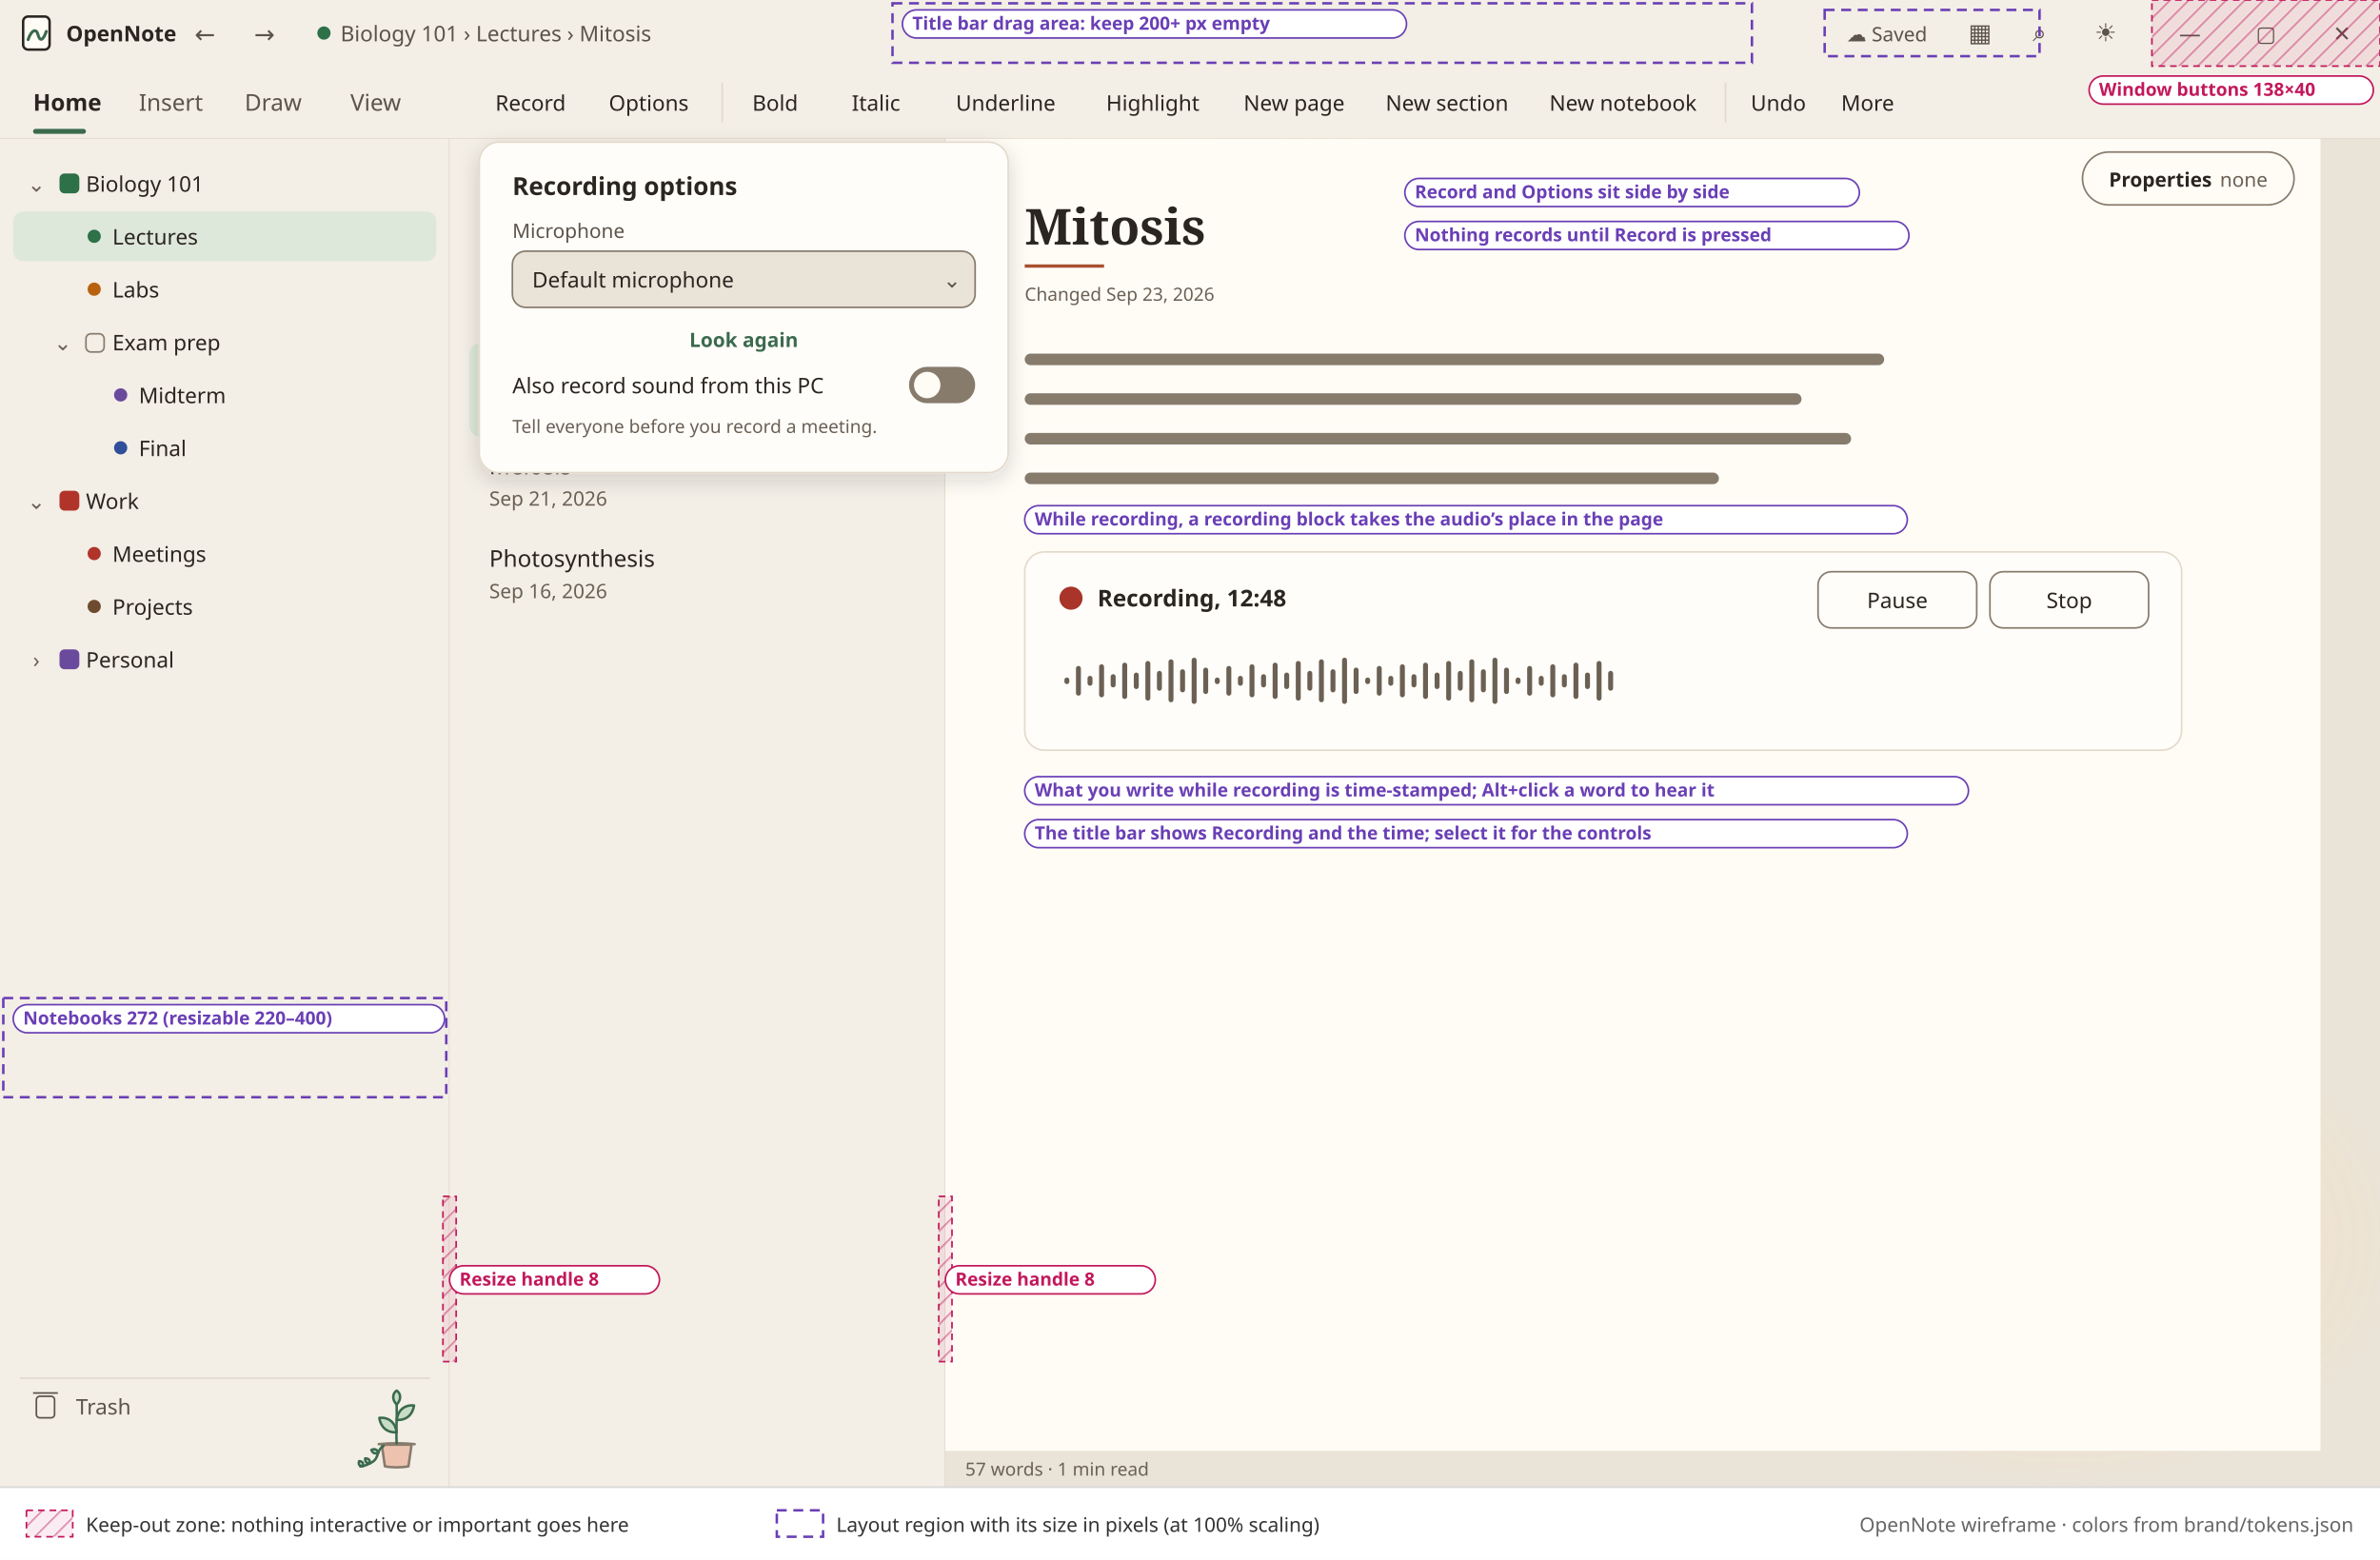
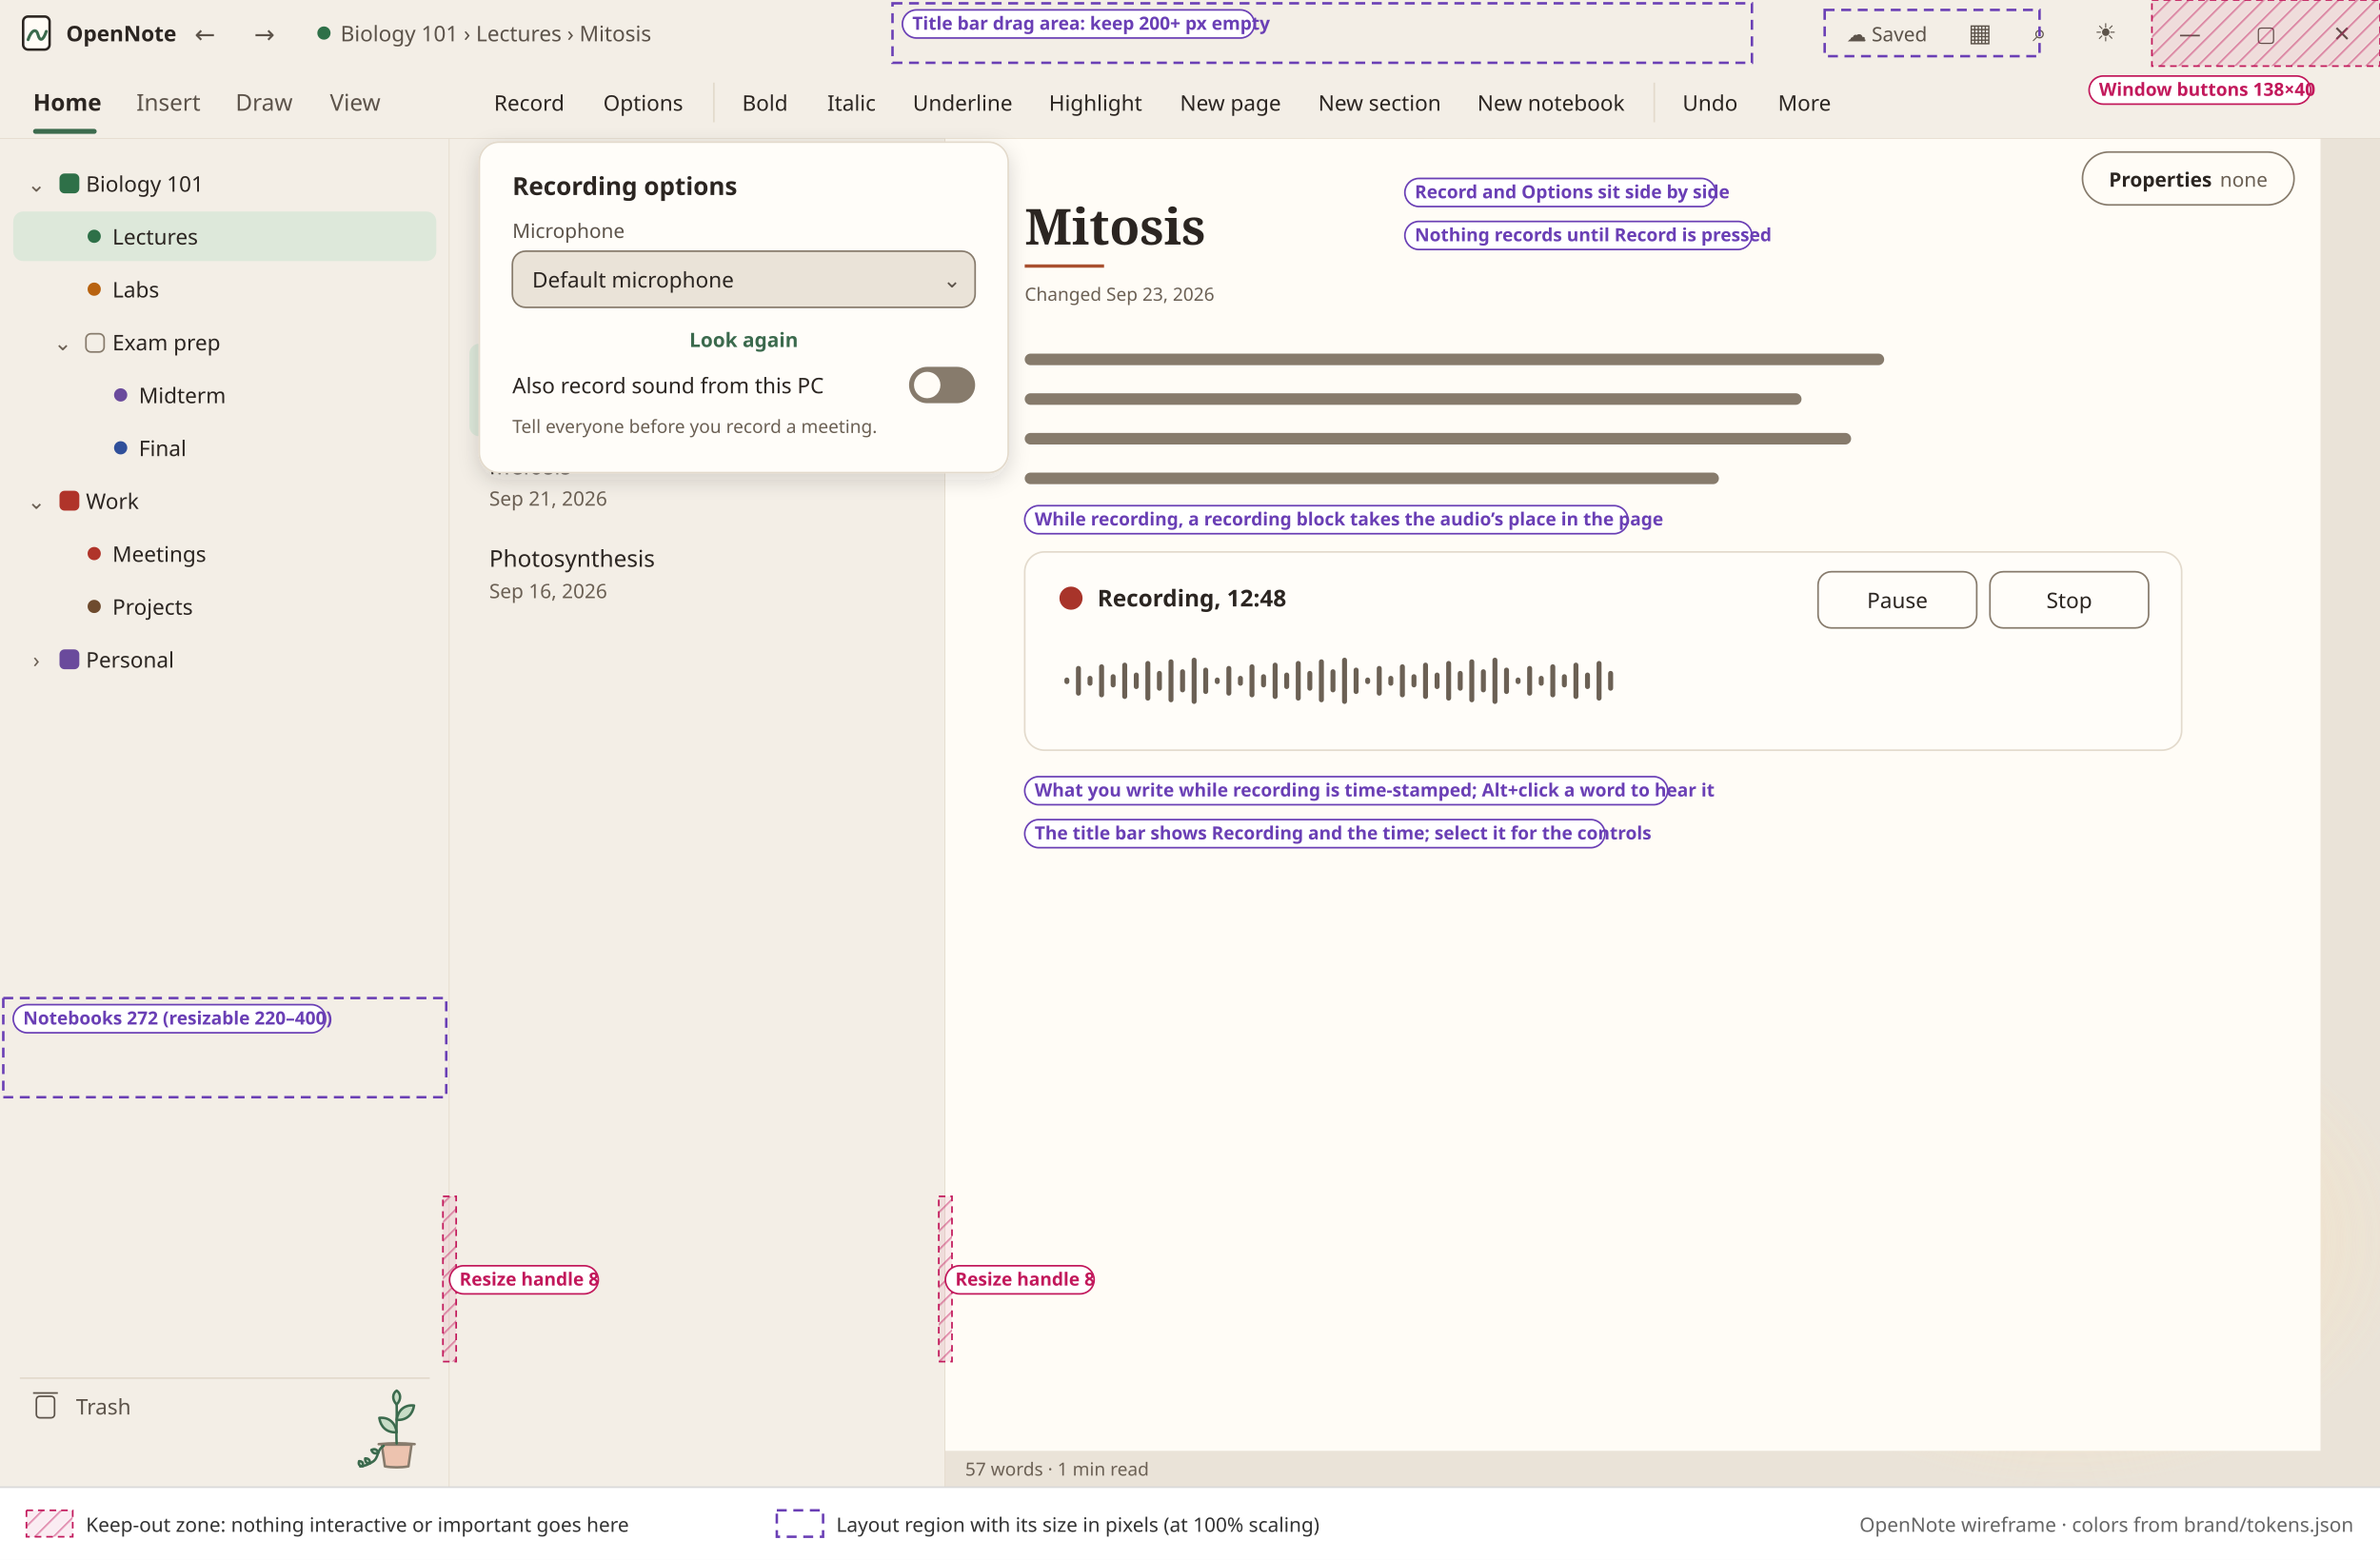
<svg xmlns="http://www.w3.org/2000/svg" viewBox="0 0 1440 944" width="1440" height="944" role="img">
  <defs>
    <pattern id="hatch" width="8" height="8" patternUnits="userSpaceOnUse" patternTransform="rotate(45)">
      <rect width="8" height="8" fill="#C2185B" fill-opacity="0.08" />
      <line x1="0" y1="0" x2="0" y2="8" stroke="#C2185B" stroke-opacity="0.45" stroke-width="2" />
    </pattern>
    <filter id="shadow" x="-10%" y="-10%" width="120%" height="130%">
      <feDropShadow dx="0" dy="4" stdDeviation="6" flood-color="#2B2521" flood-opacity="0.16" />
    </filter>
  </defs>
  <rect x="0" y="0" width="1440" height="900" rx="0" fill="#F3EEE6" />
  <rect x="0" y="0" width="1440" height="40" rx="0" fill="#F3EEE6" />
  <rect x="14" y="10" width="16" height="20" rx="3" fill="#FFFCF6" stroke="#2B2521" stroke-width="1.5" />
  <path d="M17 24c2-6 5-7 6-3s3 4 5-2" fill="none" stroke-linecap="round" stroke-linejoin="round" stroke="#3B6A4D" stroke-width="1.8" />
  <text x="40" y="25" font-size="13" font-weight="600" fill="#2B2521" text-anchor="start" font-family="'Atkinson Hyperlegible Next', 'Segoe UI', system-ui, sans-serif">OpenNote</text>
  <text x="124" y="26" font-size="15" font-weight="400" fill="#5C534A" text-anchor="middle" font-family="'Atkinson Hyperlegible Next', 'Segoe UI', system-ui, sans-serif">←</text>
  <text x="160" y="26" font-size="15" font-weight="400" fill="#5C534A" text-anchor="middle" font-family="'Atkinson Hyperlegible Next', 'Segoe UI', system-ui, sans-serif">→</text>
  <circle cx="196" cy="20" r="4" fill="#2E7048" />
  <text x="206" y="25" font-size="13" font-weight="400" fill="#5C534A" text-anchor="start" font-family="'Atkinson Hyperlegible Next', 'Segoe UI', system-ui, sans-serif">Biology 101 › Lectures › Mitosis</text>
  <text x="1166" y="25" font-size="12" font-weight="400" fill="#5C534A" text-anchor="end" font-family="'Atkinson Hyperlegible Next', 'Segoe UI', system-ui, sans-serif">☁ Saved</text>
  <text x="1198" y="25" font-size="15" font-weight="400" fill="#5C534A" text-anchor="middle" font-family="'Atkinson Hyperlegible Next', 'Segoe UI', system-ui, sans-serif">▦</text>
  <text x="1234" y="25" font-size="15" font-weight="400" fill="#5C534A" text-anchor="middle" font-family="'Atkinson Hyperlegible Next', 'Segoe UI', system-ui, sans-serif">⌕</text>
  <text x="1274" y="25" font-size="15" font-weight="400" fill="#5C534A" text-anchor="middle" font-family="'Atkinson Hyperlegible Next', 'Segoe UI', system-ui, sans-serif">☀</text>
  <text x="1325" y="25" font-size="13" font-weight="400" fill="#5C534A" text-anchor="middle" font-family="'Atkinson Hyperlegible Next', 'Segoe UI', system-ui, sans-serif">—</text>
  <text x="1371" y="25" font-size="13" font-weight="400" fill="#5C534A" text-anchor="middle" font-family="'Atkinson Hyperlegible Next', 'Segoe UI', system-ui, sans-serif">▢</text>
  <text x="1417" y="25" font-size="13" font-weight="400" fill="#5C534A" text-anchor="middle" font-family="'Atkinson Hyperlegible Next', 'Segoe UI', system-ui, sans-serif">✕</text>
  <rect x="0" y="40" width="1440" height="44" rx="0" fill="#F3EEE6" />
  <line x1="0" y1="84" x2="1440" y2="84" stroke="#E3DACC" />
  <text x="20" y="67" font-size="14" font-weight="600" fill="#2B2521" text-anchor="start" font-family="'Atkinson Hyperlegible Next', 'Segoe UI', system-ui, sans-serif">Home</text>
-   <rect x="20" y="78" width="32" height="3" rx="1.5" fill="#3B6A4D" />
-   <text x="84" y="67" font-size="14" font-weight="400" fill="#5C534A" text-anchor="start" font-family="'Atkinson Hyperlegible Next', 'Segoe UI', system-ui, sans-serif">Insert</text>
-   <text x="148" y="67" font-size="14" font-weight="400" fill="#5C534A" text-anchor="start" font-family="'Atkinson Hyperlegible Next', 'Segoe UI', system-ui, sans-serif">Draw</text>
-   <text x="212" y="67" font-size="14" font-weight="400" fill="#5C534A" text-anchor="start" font-family="'Atkinson Hyperlegible Next', 'Segoe UI', system-ui, sans-serif">View</text>
-   <g data-fit="6" data-center="both">
-     <rect x="290" y="48" width="62" height="28" rx="8" fill="none" />
-     <text x="321" y="67" font-size="13" font-weight="400" fill="#2B2521" text-anchor="middle" font-family="'Atkinson Hyperlegible Next', 'Segoe UI', system-ui, sans-serif">Record</text>
-   </g>
-   <g data-fit="6" data-center="both">
-     <rect x="358" y="48" width="69" height="28" rx="8" fill="none" />
-     <text x="392.5" y="67" font-size="13" font-weight="400" fill="#2B2521" text-anchor="middle" font-family="'Atkinson Hyperlegible Next', 'Segoe UI', system-ui, sans-serif">Options</text>
-   </g>
-   <line x1="437" y1="50" x2="437" y2="74" stroke="#E3DACC" />
-   <g data-fit="6" data-center="both">
-     <rect x="445" y="48" width="48" height="28" rx="8" fill="none" />
-     <text x="469" y="67" font-size="13" font-weight="400" fill="#2B2521" text-anchor="middle" font-family="'Atkinson Hyperlegible Next', 'Segoe UI', system-ui, sans-serif">Bold</text>
-   </g>
-   <g data-fit="6" data-center="both">
-     <rect x="499" y="48" width="62" height="28" rx="8" fill="none" />
-     <text x="530" y="67" font-size="13" font-weight="400" fill="#2B2521" text-anchor="middle" font-family="'Atkinson Hyperlegible Next', 'Segoe UI', system-ui, sans-serif">Italic</text>
-   </g>
-   <g data-fit="6" data-center="both">
-     <rect x="567" y="48" width="83" height="28" rx="8" fill="none" />
-     <text x="608.5" y="67" font-size="13" font-weight="400" fill="#2B2521" text-anchor="middle" font-family="'Atkinson Hyperlegible Next', 'Segoe UI', system-ui, sans-serif">Underline</text>
-   </g>
-   <g data-fit="6" data-center="both">
-     <rect x="656" y="48" width="83" height="28" rx="8" fill="none" />
-     <text x="697.5" y="67" font-size="13" font-weight="400" fill="#2B2521" text-anchor="middle" font-family="'Atkinson Hyperlegible Next', 'Segoe UI', system-ui, sans-serif">Highlight</text>
-   </g>
-   <g data-fit="6" data-center="both">
-     <rect x="745" y="48" width="76" height="28" rx="8" fill="none" />
-     <text x="783" y="67" font-size="13" font-weight="400" fill="#2B2521" text-anchor="middle" font-family="'Atkinson Hyperlegible Next', 'Segoe UI', system-ui, sans-serif">New page</text>
-   </g>
-   <g data-fit="6" data-center="both">
-     <rect x="827" y="48" width="97" height="28" rx="8" fill="none" />
-     <text x="875.5" y="67" font-size="13" font-weight="400" fill="#2B2521" text-anchor="middle" font-family="'Atkinson Hyperlegible Next', 'Segoe UI', system-ui, sans-serif">New section</text>
-   </g>
-   <g data-fit="6" data-center="both">
-     <rect x="930" y="48" width="104" height="28" rx="8" fill="none" />
-     <text x="982" y="67" font-size="13" font-weight="400" fill="#2B2521" text-anchor="middle" font-family="'Atkinson Hyperlegible Next', 'Segoe UI', system-ui, sans-serif">New notebook</text>
-   </g>
-   <line x1="1044" y1="50" x2="1044" y2="74" stroke="#E3DACC" />
-   <g data-fit="6" data-center="both">
-     <rect x="1052" y="48" width="48" height="28" rx="8" fill="none" />
-     <text x="1076" y="67" font-size="13" font-weight="400" fill="#2B2521" text-anchor="middle" font-family="'Atkinson Hyperlegible Next', 'Segoe UI', system-ui, sans-serif">Undo</text>
-   </g>
-   <g data-fit="6" data-center="both">
-     <rect x="1106" y="48" width="48" height="28" rx="8" fill="none" />
-     <text x="1130" y="67" font-size="13" font-weight="400" fill="#2B2521" text-anchor="middle" font-family="'Atkinson Hyperlegible Next', 'Segoe UI', system-ui, sans-serif">More</text>
+   <rect x="20" y="78" width="38.5" height="3" rx="1.5" fill="#3B6A4D" />
+   <text x="82.5" y="67" font-size="14" font-weight="400" fill="#5C534A" text-anchor="start" font-family="'Atkinson Hyperlegible Next', 'Segoe UI', system-ui, sans-serif">Insert</text>
+   <text x="142.5" y="67" font-size="14" font-weight="400" fill="#5C534A" text-anchor="start" font-family="'Atkinson Hyperlegible Next', 'Segoe UI', system-ui, sans-serif">Draw</text>
+   <text x="199.6" y="67" font-size="14" font-weight="400" fill="#5C534A" text-anchor="start" font-family="'Atkinson Hyperlegible Next', 'Segoe UI', system-ui, sans-serif">View</text>
+   <g data-fit="6" data-center="both">
+     <rect x="290" y="48" width="60.4" height="28" rx="8" fill="none" />
+     <text x="320.2" y="67" font-size="13" font-weight="400" fill="#2B2521" text-anchor="middle" font-family="'Atkinson Hyperlegible Next', 'Segoe UI', system-ui, sans-serif">Record</text>
+   </g>
+   <g data-fit="6" data-center="both">
+     <rect x="356.4" y="48" width="65.5" height="28" rx="8" fill="none" />
+     <text x="389.15" y="67" font-size="13" font-weight="400" fill="#2B2521" text-anchor="middle" font-family="'Atkinson Hyperlegible Next', 'Segoe UI', system-ui, sans-serif">Options</text>
+   </g>
+   <line x1="431.9" y1="50" x2="431.9" y2="74" stroke="#E3DACC" />
+   <g data-fit="6" data-center="both">
+     <rect x="439.9" y="48" width="45.9" height="28" rx="8" fill="none" />
+     <text x="462.85" y="67" font-size="13" font-weight="400" fill="#2B2521" text-anchor="middle" font-family="'Atkinson Hyperlegible Next', 'Segoe UI', system-ui, sans-serif">Bold</text>
+   </g>
+   <g data-fit="6" data-center="both">
+     <rect x="491.8" y="48" width="46.8" height="28" rx="8" fill="none" />
+     <text x="515.2" y="67" font-size="13" font-weight="400" fill="#2B2521" text-anchor="middle" font-family="'Atkinson Hyperlegible Next', 'Segoe UI', system-ui, sans-serif">Italic</text>
+   </g>
+   <g data-fit="6" data-center="both">
+     <rect x="544.6" y="48" width="75.7" height="28" rx="8" fill="none" />
+     <text x="582.45" y="67" font-size="13" font-weight="400" fill="#2B2521" text-anchor="middle" font-family="'Atkinson Hyperlegible Next', 'Segoe UI', system-ui, sans-serif">Underline</text>
+   </g>
+   <g data-fit="6" data-center="both">
+     <rect x="626.3" y="48" width="73.1" height="28" rx="8" fill="none" />
+     <text x="662.85" y="67" font-size="13" font-weight="400" fill="#2B2521" text-anchor="middle" font-family="'Atkinson Hyperlegible Next', 'Segoe UI', system-ui, sans-serif">Highlight</text>
+   </g>
+   <g data-fit="6" data-center="both">
+     <rect x="705.4" y="48" width="78.2" height="28" rx="8" fill="none" />
+     <text x="744.5" y="67" font-size="13" font-weight="400" fill="#2B2521" text-anchor="middle" font-family="'Atkinson Hyperlegible Next', 'Segoe UI', system-ui, sans-serif">New page</text>
+   </g>
+   <g data-fit="6" data-center="both">
+     <rect x="789.6" y="48" width="90.3" height="28" rx="8" fill="none" />
+     <text x="834.75" y="67" font-size="13" font-weight="400" fill="#2B2521" text-anchor="middle" font-family="'Atkinson Hyperlegible Next', 'Segoe UI', system-ui, sans-serif">New section</text>
+   </g>
+   <g data-fit="6" data-center="both">
+     <rect x="885.9" y="48" width="105" height="28" rx="8" fill="none" />
+     <text x="938.4" y="67" font-size="13" font-weight="400" fill="#2B2521" text-anchor="middle" font-family="'Atkinson Hyperlegible Next', 'Segoe UI', system-ui, sans-serif">New notebook</text>
+   </g>
+   <line x1="1000.9" y1="50" x2="1000.9" y2="74" stroke="#E3DACC" />
+   <g data-fit="6" data-center="both">
+     <rect x="1008.9" y="48" width="51.6" height="28" rx="8" fill="none" />
+     <text x="1034.7" y="67" font-size="13" font-weight="400" fill="#2B2521" text-anchor="middle" font-family="'Atkinson Hyperlegible Next', 'Segoe UI', system-ui, sans-serif">Undo</text>
+   </g>
+   <g data-fit="6" data-center="both">
+     <rect x="1066.5" y="48" width="50.6" height="28" rx="8" fill="none" />
+     <text x="1091.8" y="67" font-size="13" font-weight="400" fill="#2B2521" text-anchor="middle" font-family="'Atkinson Hyperlegible Next', 'Segoe UI', system-ui, sans-serif">More</text>
  </g>
  <rect x="0" y="84" width="272" height="816" rx="0" fill="#F3EEE6" />
  <line x1="272" y1="84" x2="272" y2="900" stroke="#E3DACC" />
  <text x="22" y="116" font-size="13" font-weight="400" fill="#6B6054" text-anchor="middle" font-family="'Atkinson Hyperlegible Next', 'Segoe UI', system-ui, sans-serif">⌄</text>
  <rect x="36" y="105" width="12" height="12" rx="3" fill="#2E7048" />
  <text x="52" y="116" font-size="13" font-weight="400" fill="#2B2521" text-anchor="start" font-family="'Atkinson Hyperlegible Next', 'Segoe UI', system-ui, sans-serif">Biology 101</text>
  <rect x="8" y="128" width="256" height="30" rx="6" fill="#DDE8DA" />
  <circle cx="57" cy="143" r="4" fill="#2E7048" />
  <text x="68" y="148" font-size="13" font-weight="400" fill="#2B2521" text-anchor="start" font-family="'Atkinson Hyperlegible Next', 'Segoe UI', system-ui, sans-serif">Lectures</text>
  <circle cx="57" cy="175" r="4" fill="#B8620F" />
  <text x="68" y="180" font-size="13" font-weight="400" fill="#2B2521" text-anchor="start" font-family="'Atkinson Hyperlegible Next', 'Segoe UI', system-ui, sans-serif">Labs</text>
  <text x="38" y="212" font-size="13" font-weight="400" fill="#6B6054" text-anchor="middle" font-family="'Atkinson Hyperlegible Next', 'Segoe UI', system-ui, sans-serif">⌄</text>
  <rect x="52" y="202" width="11" height="11" rx="3" fill="none" stroke="#877B6C" stroke-width="1" />
  <text x="68" y="212" font-size="13" font-weight="400" fill="#2B2521" text-anchor="start" font-family="'Atkinson Hyperlegible Next', 'Segoe UI', system-ui, sans-serif">Exam prep</text>
  <circle cx="73" cy="239" r="4" fill="#6A4A9C" />
  <text x="84" y="244" font-size="13" font-weight="400" fill="#2B2521" text-anchor="start" font-family="'Atkinson Hyperlegible Next', 'Segoe UI', system-ui, sans-serif">Midterm</text>
  <circle cx="73" cy="271" r="4" fill="#2F4F9A" />
  <text x="84" y="276" font-size="13" font-weight="400" fill="#2B2521" text-anchor="start" font-family="'Atkinson Hyperlegible Next', 'Segoe UI', system-ui, sans-serif">Final</text>
  <text x="22" y="308" font-size="13" font-weight="400" fill="#6B6054" text-anchor="middle" font-family="'Atkinson Hyperlegible Next', 'Segoe UI', system-ui, sans-serif">⌄</text>
  <rect x="36" y="297" width="12" height="12" rx="3" fill="#B0342A" />
  <text x="52" y="308" font-size="13" font-weight="400" fill="#2B2521" text-anchor="start" font-family="'Atkinson Hyperlegible Next', 'Segoe UI', system-ui, sans-serif">Work</text>
  <circle cx="57" cy="335" r="4" fill="#B0342A" />
  <text x="68" y="340" font-size="13" font-weight="400" fill="#2B2521" text-anchor="start" font-family="'Atkinson Hyperlegible Next', 'Segoe UI', system-ui, sans-serif">Meetings</text>
  <circle cx="57" cy="367" r="4" fill="#6E4B2E" />
  <text x="68" y="372" font-size="13" font-weight="400" fill="#2B2521" text-anchor="start" font-family="'Atkinson Hyperlegible Next', 'Segoe UI', system-ui, sans-serif">Projects</text>
  <text x="22" y="404" font-size="13" font-weight="400" fill="#6B6054" text-anchor="middle" font-family="'Atkinson Hyperlegible Next', 'Segoe UI', system-ui, sans-serif">›</text>
  <rect x="36" y="393" width="12" height="12" rx="3" fill="#6A4A9C" />
  <text x="52" y="404" font-size="13" font-weight="400" fill="#2B2521" text-anchor="start" font-family="'Atkinson Hyperlegible Next', 'Segoe UI', system-ui, sans-serif">Personal</text>
  <line x1="12" y1="834" x2="260" y2="834" stroke="#E3DACC" />
  <rect x="22" y="845" width="11" height="13" rx="2" fill="none" stroke="#5C534A" stroke-width="1" />
  <line x1="20" y1="843" x2="35" y2="843" stroke="#5C534A" />
  <text x="46" y="856" font-size="13" font-weight="400" fill="#5C534A" text-anchor="start" font-family="'Atkinson Hyperlegible Next', 'Segoe UI', system-ui, sans-serif">Trash</text>
  <g data-part="plant-pot" fill="none" stroke="#877B6C" stroke-linecap="round" stroke-linejoin="round">
    <g data-part="plant" transform="translate(216 840.5063) scale(0.75)" stroke-width="2">
      <path d="M20 45H44L41.5 62.5C36 63.6 28 63.6 22.5 62.5Z" fill="#EDC3AF" data-part="pot" />
      <path d="M17.5 44.6C28 43.6 37 43.6 46.5 44.6" />
      <path d="M32 44C31.4 34 32.4 23 32 12" stroke="#3B6A4D" />
      <path d="M21.5 46C15.5 49.5 18 55.6 12.4 59 9 61 6 62.4 2.6 62.6" stroke="#3B6A4D" />
      <path d="M32 35C24 35.6 19 30.6 18 23.4 26 22.6 31 27.6 32 35Z" fill="#C8DCC6" stroke="#3B6A4D" />
      <path d="M32 25C40 25.6 45 20.6 46 13.4 38 12.6 33 17.6 32 25Z" fill="#C8DCC6" stroke="#3B6A4D" />
      <path d="M32 12.6C28 8.6 28.6 3.6 32 1.4 35.4 3.6 36 8.6 32 12.6Z" fill="#C8DCC6" stroke="#3B6A4D" />
      <path d="M17.2 51.4Q15.5 47.4 11.6 49.3Q13.3 53.4 17.2 51.4Z" fill="#C8DCC6" stroke="#3B6A4D" />
      <path d="M10.4 60.1Q10.7 56 6.6 56.1Q6.3 60.2 10.4 60.1Z" fill="#C8DCC6" stroke="#3B6A4D" />
      <path d="M4.6 62.4Q5.8 58.5 1.7 58.3Q0.5 62.2 4.6 62.4Z" fill="#C8DCC6" stroke="#3B6A4D" />
    </g>
  </g>
  <rect x="272" y="84" width="300" height="816" rx="0" fill="#F3EEE6" />
  <line x1="572" y1="84" x2="572" y2="900" stroke="#E3DACC" />
  <text x="296" y="119" font-size="14" font-weight="500" fill="#2B2521" text-anchor="start" font-family="'Atkinson Hyperlegible Next', 'Segoe UI', system-ui, sans-serif">Cell structure</text>
  <text x="296" y="138" font-size="12" font-weight="400" fill="#6B6054" text-anchor="start" font-family="'Atkinson Hyperlegible Next', 'Segoe UI', system-ui, sans-serif">Sep 28, 2026</text>
  <text x="312" y="175" font-size="14" font-weight="500" fill="#2B2521" text-anchor="start" font-family="'Atkinson Hyperlegible Next', 'Segoe UI', system-ui, sans-serif">Membranes</text>
  <text x="312" y="194" font-size="12" font-weight="400" fill="#6B6054" text-anchor="start" font-family="'Atkinson Hyperlegible Next', 'Segoe UI', system-ui, sans-serif">Sep 28, 2026</text>
  <rect x="284" y="208" width="276" height="56" rx="6" fill="#DDE8DA" />
  <text x="296" y="231" font-size="14" font-weight="500" fill="#2B2521" text-anchor="start" font-family="'Atkinson Hyperlegible Next', 'Segoe UI', system-ui, sans-serif">Mitosis</text>
  <text x="296" y="250" font-size="12" font-weight="400" fill="#6B6054" text-anchor="start" font-family="'Atkinson Hyperlegible Next', 'Segoe UI', system-ui, sans-serif">Sep 23, 2026</text>
  <text x="296" y="287" font-size="14" font-weight="500" fill="#2B2521" text-anchor="start" font-family="'Atkinson Hyperlegible Next', 'Segoe UI', system-ui, sans-serif">Meiosis</text>
  <text x="296" y="306" font-size="12" font-weight="400" fill="#6B6054" text-anchor="start" font-family="'Atkinson Hyperlegible Next', 'Segoe UI', system-ui, sans-serif">Sep 21, 2026</text>
  <text x="296" y="343" font-size="14" font-weight="500" fill="#2B2521" text-anchor="start" font-family="'Atkinson Hyperlegible Next', 'Segoe UI', system-ui, sans-serif">Photosynthesis</text>
  <text x="296" y="362" font-size="12" font-weight="400" fill="#6B6054" text-anchor="start" font-family="'Atkinson Hyperlegible Next', 'Segoe UI', system-ui, sans-serif">Sep 16, 2026</text>
  <defs>
    <radialGradient id="ambient21" cx="0" cy="0" r="1" gradientUnits="userSpaceOnUse" gradientTransform="translate(572 84) scale(608 653)">
      <stop offset="0" stop-color="#FFF0D4" />
      <stop offset="1" stop-color="#FFF0D4" stop-opacity="0" />
    </radialGradient>
    <radialGradient id="ambient21p">
      <stop offset="0" stop-color="#FCE4B8" />
      <stop offset="1" stop-color="#FCE4B8" stop-opacity="0" />
    </radialGradient>
  </defs>
  <rect x="572" y="84" width="868" height="816" rx="0" fill="#EAE3D8" />
  <rect x="572" y="84" width="868" height="816" fill="url(#ambient21)" />
  <ellipse cx="1250" cy="750" rx="210" ry="150" fill="url(#ambient21p)" opacity="0.9" />
  <rect x="572" y="84" width="832" height="794" rx="0" fill="#FFFCF6" />
  <text x="584" y="893" font-size="11" font-weight="400" fill="#6B6054" text-anchor="start" font-family="'Atkinson Hyperlegible Next', 'Segoe UI', system-ui, sans-serif">57 words · 1 min read</text>
  <rect x="1260" y="92" width="128" height="32" rx="16" fill="#FFFCF6" stroke="#877B6C" stroke-width="1" />
  <text x="1276" y="113" font-size="12" font-weight="600" fill="#2B2521" text-anchor="start" font-family="'Atkinson Hyperlegible Next', 'Segoe UI', system-ui, sans-serif">Properties</text>
  <text x="1372" y="113" font-size="12" font-weight="400" fill="#6B6054" text-anchor="end" font-family="'Atkinson Hyperlegible Next', 'Segoe UI', system-ui, sans-serif">none</text>
  <text x="620" y="148" font-size="30" font-weight="700" fill="#2B2521" text-anchor="start" font-family="Literata, Cambria, Georgia, serif">Mitosis</text>
  <rect x="620" y="160" width="48" height="2" rx="0" fill="#A9502F" />
  <text x="620" y="182" font-size="11" font-weight="400" fill="#6B6054" text-anchor="start" font-family="'Atkinson Hyperlegible Next', 'Segoe UI', system-ui, sans-serif">Changed Sep 23, 2026</text>
  <rect x="620" y="214" width="520" height="7" rx="3.5" fill="#877B6C" />
  <rect x="620" y="238" width="470" height="7" rx="3.5" fill="#877B6C" />
  <rect x="620" y="262" width="500" height="7" rx="3.5" fill="#877B6C" />
  <rect x="620" y="286" width="420" height="7" rx="3.5" fill="#877B6C" />
  <rect x="290" y="86" width="320" height="200" rx="12" fill="#FFFDF9" stroke="#E3DACC" stroke-width="1" filter="url(#shadow)" />
  <text x="310" y="118" font-size="15" font-weight="600" fill="#2B2521" text-anchor="start" font-family="'Atkinson Hyperlegible Next', 'Segoe UI', system-ui, sans-serif">Recording options</text>
  <text x="310" y="144" font-size="12" font-weight="400" fill="#5C534A" text-anchor="start" font-family="'Atkinson Hyperlegible Next', 'Segoe UI', system-ui, sans-serif">Microphone</text>
  <rect x="310" y="152" width="280" height="34" rx="8" fill="#EAE3D8" stroke="#877B6C" stroke-width="1" />
  <text x="322" y="174" font-size="13" font-weight="400" fill="#2B2521" text-anchor="start" font-family="'Atkinson Hyperlegible Next', 'Segoe UI', system-ui, sans-serif">Default microphone</text>
  <text x="576" y="174" font-size="13" font-weight="400" fill="#5C534A" text-anchor="middle" font-family="'Atkinson Hyperlegible Next', 'Segoe UI', system-ui, sans-serif">⌄</text>
  <text x="450" y="210" font-size="12" font-weight="600" fill="#3B6A4D" text-anchor="middle" font-family="'Atkinson Hyperlegible Next', 'Segoe UI', system-ui, sans-serif">Look again</text>
  <text x="310" y="238" font-size="13" font-weight="400" fill="#2B2521" text-anchor="start" font-family="'Atkinson Hyperlegible Next', 'Segoe UI', system-ui, sans-serif">Also record sound from this PC</text>
  <rect x="550" y="222" width="40" height="22" rx="11" fill="#877B6C" />
  <circle cx="561" cy="233" r="8" fill="#FFFCF6" />
  <text x="310" y="262" font-size="11" font-weight="400" fill="#6B6054" text-anchor="start" font-family="'Atkinson Hyperlegible Next', 'Segoe UI', system-ui, sans-serif">Tell everyone before you record a meeting.</text>
  <rect x="620" y="334" width="700" height="120" rx="12" fill="#FFFDF9" stroke="#E3DACC" stroke-width="1" />
  <circle cx="648" cy="362" r="7" fill="#A8342A" />
  <text x="664" y="367" font-size="14" font-weight="600" fill="#2B2521" text-anchor="start" font-family="'Atkinson Hyperlegible Next', 'Segoe UI', system-ui, sans-serif">Recording, 12:48</text>
  <g data-fit="6" data-center="both">
    <rect x="1100" y="346" width="96" height="34" rx="8" fill="none" stroke="#877B6C" stroke-width="1" />
    <text x="1148" y="368" font-size="13" font-weight="400" fill="#2B2521" text-anchor="middle" font-family="'Atkinson Hyperlegible Next', 'Segoe UI', system-ui, sans-serif">Pause</text>
  </g>
  <g data-fit="6" data-center="both">
    <rect x="1204" y="346" width="96" height="34" rx="8" fill="none" stroke="#877B6C" stroke-width="1" />
    <text x="1252" y="368" font-size="13" font-weight="400" fill="#2B2521" text-anchor="middle" font-family="'Atkinson Hyperlegible Next', 'Segoe UI', system-ui, sans-serif">Stop</text>
  </g>
  <rect x="644" y="410" width="3" height="4" rx="1.5" fill="#6B6054" />
  <rect x="651" y="403" width="3" height="18" rx="1.5" fill="#6B6054" />
  <rect x="658" y="409" width="3" height="6" rx="1.5" fill="#6B6054" />
  <rect x="665" y="402" width="3" height="20" rx="1.5" fill="#6B6054" />
  <rect x="672" y="408" width="3" height="8" rx="1.5" fill="#6B6054" />
  <rect x="679" y="401" width="3" height="22" rx="1.5" fill="#6B6054" />
  <rect x="686" y="407" width="3" height="10" rx="1.5" fill="#6B6054" />
  <rect x="693" y="400" width="3" height="24" rx="1.5" fill="#6B6054" />
  <rect x="700" y="406" width="3" height="12" rx="1.5" fill="#6B6054" />
  <rect x="707" y="399" width="3" height="26" rx="1.5" fill="#6B6054" />
  <rect x="714" y="405" width="3" height="14" rx="1.5" fill="#6B6054" />
  <rect x="721" y="398" width="3" height="28" rx="1.5" fill="#6B6054" />
  <rect x="728" y="404" width="3" height="16" rx="1.5" fill="#6B6054" />
  <rect x="735" y="410" width="3" height="4" rx="1.5" fill="#6B6054" />
  <rect x="742" y="403" width="3" height="18" rx="1.5" fill="#6B6054" />
  <rect x="749" y="409" width="3" height="6" rx="1.5" fill="#6B6054" />
  <rect x="756" y="402" width="3" height="20" rx="1.5" fill="#6B6054" />
  <rect x="763" y="408" width="3" height="8" rx="1.5" fill="#6B6054" />
  <rect x="770" y="401" width="3" height="22" rx="1.5" fill="#6B6054" />
  <rect x="777" y="407" width="3" height="10" rx="1.5" fill="#6B6054" />
  <rect x="784" y="400" width="3" height="24" rx="1.5" fill="#6B6054" />
  <rect x="791" y="406" width="3" height="12" rx="1.5" fill="#6B6054" />
  <rect x="798" y="399" width="3" height="26" rx="1.5" fill="#6B6054" />
  <rect x="805" y="405" width="3" height="14" rx="1.5" fill="#6B6054" />
  <rect x="812" y="398" width="3" height="28" rx="1.5" fill="#6B6054" />
  <rect x="819" y="404" width="3" height="16" rx="1.5" fill="#6B6054" />
  <rect x="826" y="410" width="3" height="4" rx="1.5" fill="#6B6054" />
  <rect x="833" y="403" width="3" height="18" rx="1.5" fill="#6B6054" />
  <rect x="840" y="409" width="3" height="6" rx="1.5" fill="#6B6054" />
  <rect x="847" y="402" width="3" height="20" rx="1.5" fill="#6B6054" />
  <rect x="854" y="408" width="3" height="8" rx="1.5" fill="#6B6054" />
  <rect x="861" y="401" width="3" height="22" rx="1.5" fill="#6B6054" />
  <rect x="868" y="407" width="3" height="10" rx="1.5" fill="#6B6054" />
  <rect x="875" y="400" width="3" height="24" rx="1.5" fill="#6B6054" />
  <rect x="882" y="406" width="3" height="12" rx="1.5" fill="#6B6054" />
  <rect x="889" y="399" width="3" height="26" rx="1.5" fill="#6B6054" />
  <rect x="896" y="405" width="3" height="14" rx="1.5" fill="#6B6054" />
  <rect x="903" y="398" width="3" height="28" rx="1.5" fill="#6B6054" />
  <rect x="910" y="404" width="3" height="16" rx="1.5" fill="#6B6054" />
  <rect x="917" y="410" width="3" height="4" rx="1.5" fill="#6B6054" />
  <rect x="924" y="403" width="3" height="18" rx="1.5" fill="#6B6054" />
  <rect x="931" y="409" width="3" height="6" rx="1.5" fill="#6B6054" />
  <rect x="938" y="402" width="3" height="20" rx="1.5" fill="#6B6054" />
  <rect x="945" y="408" width="3" height="8" rx="1.5" fill="#6B6054" />
  <rect x="952" y="401" width="3" height="22" rx="1.5" fill="#6B6054" />
  <rect x="959" y="407" width="3" height="10" rx="1.5" fill="#6B6054" />
  <rect x="966" y="400" width="3" height="24" rx="1.5" fill="#6B6054" />
  <rect x="973" y="406" width="3" height="12" rx="1.5" fill="#6B6054" />
  <g pointer-events="none">
    <rect x="1302" y="0" width="138" height="40" rx="0" fill="url(#hatch)" stroke="#C2185B" stroke-width="1" stroke-dasharray="4 3" />
  </g>
  <g data-fit="4" pointer-events="none">
-     <rect x="1264" y="46" width="172" height="17" rx="8.5" fill="#FFFFFF" stroke="#C2185B" stroke-width="1" />
+     <rect x="1264" y="46" width="134" height="17" rx="8.5" fill="#FFFFFF" stroke="#C2185B" stroke-width="1" />
    <text x="1270" y="58" font-size="11" font-weight="600" fill="#C2185B" text-anchor="start" font-family="'Atkinson Hyperlegible Next', 'Segoe UI', system-ui, sans-serif">Window buttons 138×40</text>
  </g>
  <g pointer-events="none">
    <rect x="540" y="2" width="520" height="36" rx="0" fill="none" stroke="#6A3FB5" stroke-width="1.5" stroke-dasharray="6 4" />
  </g>
  <g data-fit="4" pointer-events="none">
-     <rect x="546" y="6" width="305" height="17" rx="8.5" fill="#FFFFFF" stroke="#6A3FB5" stroke-width="1" />
+     <rect x="546" y="6" width="213" height="17" rx="8.5" fill="#FFFFFF" stroke="#6A3FB5" stroke-width="1" />
    <text x="552" y="18" font-size="11" font-weight="600" fill="#6A3FB5" text-anchor="start" font-family="'Atkinson Hyperlegible Next', 'Segoe UI', system-ui, sans-serif">Title bar drag area: keep 200+ px empty</text>
  </g>
  <g pointer-events="none">
    <rect x="2" y="604" width="268" height="60" rx="0" fill="none" stroke="#6A3FB5" stroke-width="1.5" stroke-dasharray="6 4" />
  </g>
  <g data-fit="4" pointer-events="none">
-     <rect x="8" y="608" width="261" height="17" rx="8.5" fill="#FFFFFF" stroke="#6A3FB5" stroke-width="1" />
+     <rect x="8" y="608" width="189" height="17" rx="8.5" fill="#FFFFFF" stroke="#6A3FB5" stroke-width="1" />
    <text x="14" y="620" font-size="11" font-weight="600" fill="#6A3FB5" text-anchor="start" font-family="'Atkinson Hyperlegible Next', 'Segoe UI', system-ui, sans-serif">Notebooks 272 (resizable 220–400)</text>
  </g>
  <g pointer-events="none">
    <rect x="268" y="724" width="8" height="100" rx="0" fill="url(#hatch)" stroke="#C2185B" stroke-width="1" stroke-dasharray="4 3" />
  </g>
  <g data-fit="4" pointer-events="none">
-     <rect x="272" y="766" width="127" height="17" rx="8.5" fill="#FFFFFF" stroke="#C2185B" stroke-width="1" />
+     <rect x="272" y="766" width="90" height="17" rx="8.5" fill="#FFFFFF" stroke="#C2185B" stroke-width="1" />
    <text x="278" y="778" font-size="11" font-weight="600" fill="#C2185B" text-anchor="start" font-family="'Atkinson Hyperlegible Next', 'Segoe UI', system-ui, sans-serif">Resize handle 8</text>
  </g>
  <g pointer-events="none">
    <rect x="568" y="724" width="8" height="100" rx="0" fill="url(#hatch)" stroke="#C2185B" stroke-width="1" stroke-dasharray="4 3" />
  </g>
  <g data-fit="4" pointer-events="none">
-     <rect x="572" y="766" width="127" height="17" rx="8.5" fill="#FFFFFF" stroke="#C2185B" stroke-width="1" />
+     <rect x="572" y="766" width="90" height="17" rx="8.5" fill="#FFFFFF" stroke="#C2185B" stroke-width="1" />
    <text x="578" y="778" font-size="11" font-weight="600" fill="#C2185B" text-anchor="start" font-family="'Atkinson Hyperlegible Next', 'Segoe UI', system-ui, sans-serif">Resize handle 8</text>
  </g>
  <g data-fit="4" pointer-events="none">
-     <rect x="850" y="108" width="275" height="17" rx="8.5" fill="#FFFFFF" stroke="#6A3FB5" stroke-width="1" />
+     <rect x="850" y="108" width="188" height="17" rx="8.5" fill="#FFFFFF" stroke="#6A3FB5" stroke-width="1" />
    <text x="856" y="120" font-size="11" font-weight="600" fill="#6A3FB5" text-anchor="start" font-family="'Atkinson Hyperlegible Next', 'Segoe UI', system-ui, sans-serif">Record and Options sit side by side</text>
  </g>
  <g data-fit="4" pointer-events="none">
-     <rect x="850" y="134" width="305" height="17" rx="8.5" fill="#FFFFFF" stroke="#6A3FB5" stroke-width="1" />
+     <rect x="850" y="134" width="210" height="17" rx="8.5" fill="#FFFFFF" stroke="#6A3FB5" stroke-width="1" />
    <text x="856" y="146" font-size="11" font-weight="600" fill="#6A3FB5" text-anchor="start" font-family="'Atkinson Hyperlegible Next', 'Segoe UI', system-ui, sans-serif">Nothing records until Record is pressed</text>
  </g>
  <g data-fit="4" pointer-events="none">
-     <rect x="620" y="306" width="534" height="17" rx="8.5" fill="#FFFFFF" stroke="#6A3FB5" stroke-width="1" />
+     <rect x="620" y="306" width="365" height="17" rx="8.5" fill="#FFFFFF" stroke="#6A3FB5" stroke-width="1" />
    <text x="626" y="318" font-size="11" font-weight="600" fill="#6A3FB5" text-anchor="start" font-family="'Atkinson Hyperlegible Next', 'Segoe UI', system-ui, sans-serif">While recording, a recording block takes the audio’s place in the page</text>
  </g>
  <g data-fit="4" pointer-events="none">
-     <rect x="620" y="470" width="571" height="17" rx="8.5" fill="#FFFFFF" stroke="#6A3FB5" stroke-width="1" />
+     <rect x="620" y="470" width="389" height="17" rx="8.5" fill="#FFFFFF" stroke="#6A3FB5" stroke-width="1" />
    <text x="626" y="482" font-size="11" font-weight="600" fill="#6A3FB5" text-anchor="start" font-family="'Atkinson Hyperlegible Next', 'Segoe UI', system-ui, sans-serif">What you write while recording is time-stamped; Alt+click a word to hear it</text>
  </g>
  <g data-fit="4" pointer-events="none">
-     <rect x="620" y="496" width="534" height="17" rx="8.5" fill="#FFFFFF" stroke="#6A3FB5" stroke-width="1" />
+     <rect x="620" y="496" width="351" height="17" rx="8.5" fill="#FFFFFF" stroke="#6A3FB5" stroke-width="1" />
    <text x="626" y="508" font-size="11" font-weight="600" fill="#6A3FB5" text-anchor="start" font-family="'Atkinson Hyperlegible Next', 'Segoe UI', system-ui, sans-serif">The title bar shows Recording and the time; select it for the controls</text>
  </g>
  <g pointer-events="none">
    <rect x="1104" y="6" width="130" height="28" rx="0" fill="none" stroke="#6A3FB5" stroke-width="1.5" stroke-dasharray="6 4" />
  </g>
  <rect x="0" y="900" width="1440" height="44" rx="0" fill="#FFFFFF" />
  <line x1="0" y1="900" x2="1440" y2="900" stroke="#D9D9D9" />
  <rect x="16" y="914" width="28" height="16" rx="0" fill="url(#hatch)" stroke="#C2185B" stroke-width="1" stroke-dasharray="4 3" />
  <text x="52" y="927" font-size="12" font-weight="400" fill="#333" text-anchor="start" font-family="'Atkinson Hyperlegible Next', 'Segoe UI', system-ui, sans-serif">Keep-out zone: nothing interactive or important goes here</text>
  <rect x="470" y="914" width="28" height="16" rx="0" fill="none" stroke="#6A3FB5" stroke-width="1.5" stroke-dasharray="6 4" />
  <text x="506" y="927" font-size="12" font-weight="400" fill="#333" text-anchor="start" font-family="'Atkinson Hyperlegible Next', 'Segoe UI', system-ui, sans-serif">Layout region with its size in pixels (at 100% scaling)</text>
  <text x="1424" y="927" font-size="12" font-weight="400" fill="#666" text-anchor="end" font-family="'Atkinson Hyperlegible Next', 'Segoe UI', system-ui, sans-serif">OpenNote wireframe · colors from brand/tokens.json</text>
</svg>
